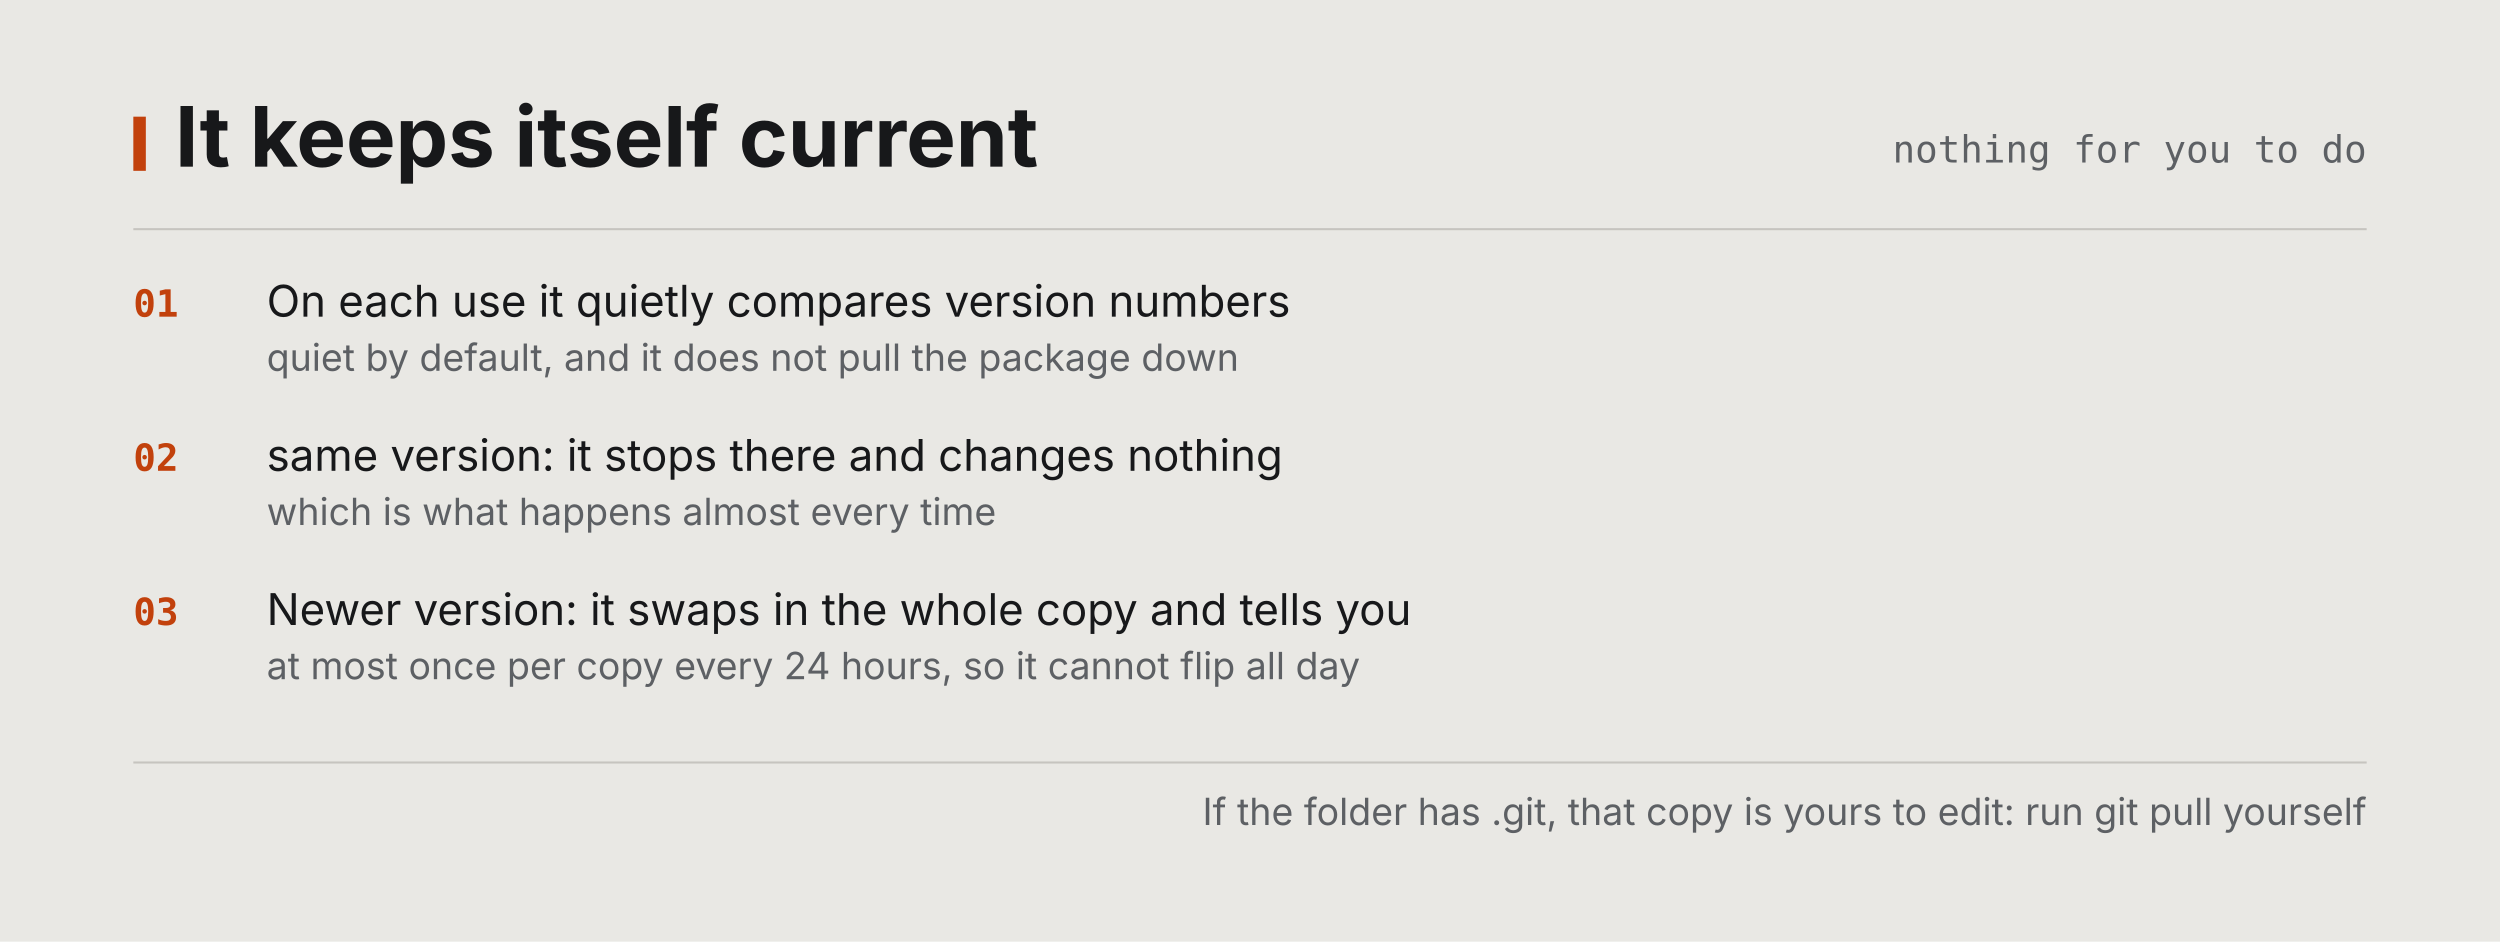
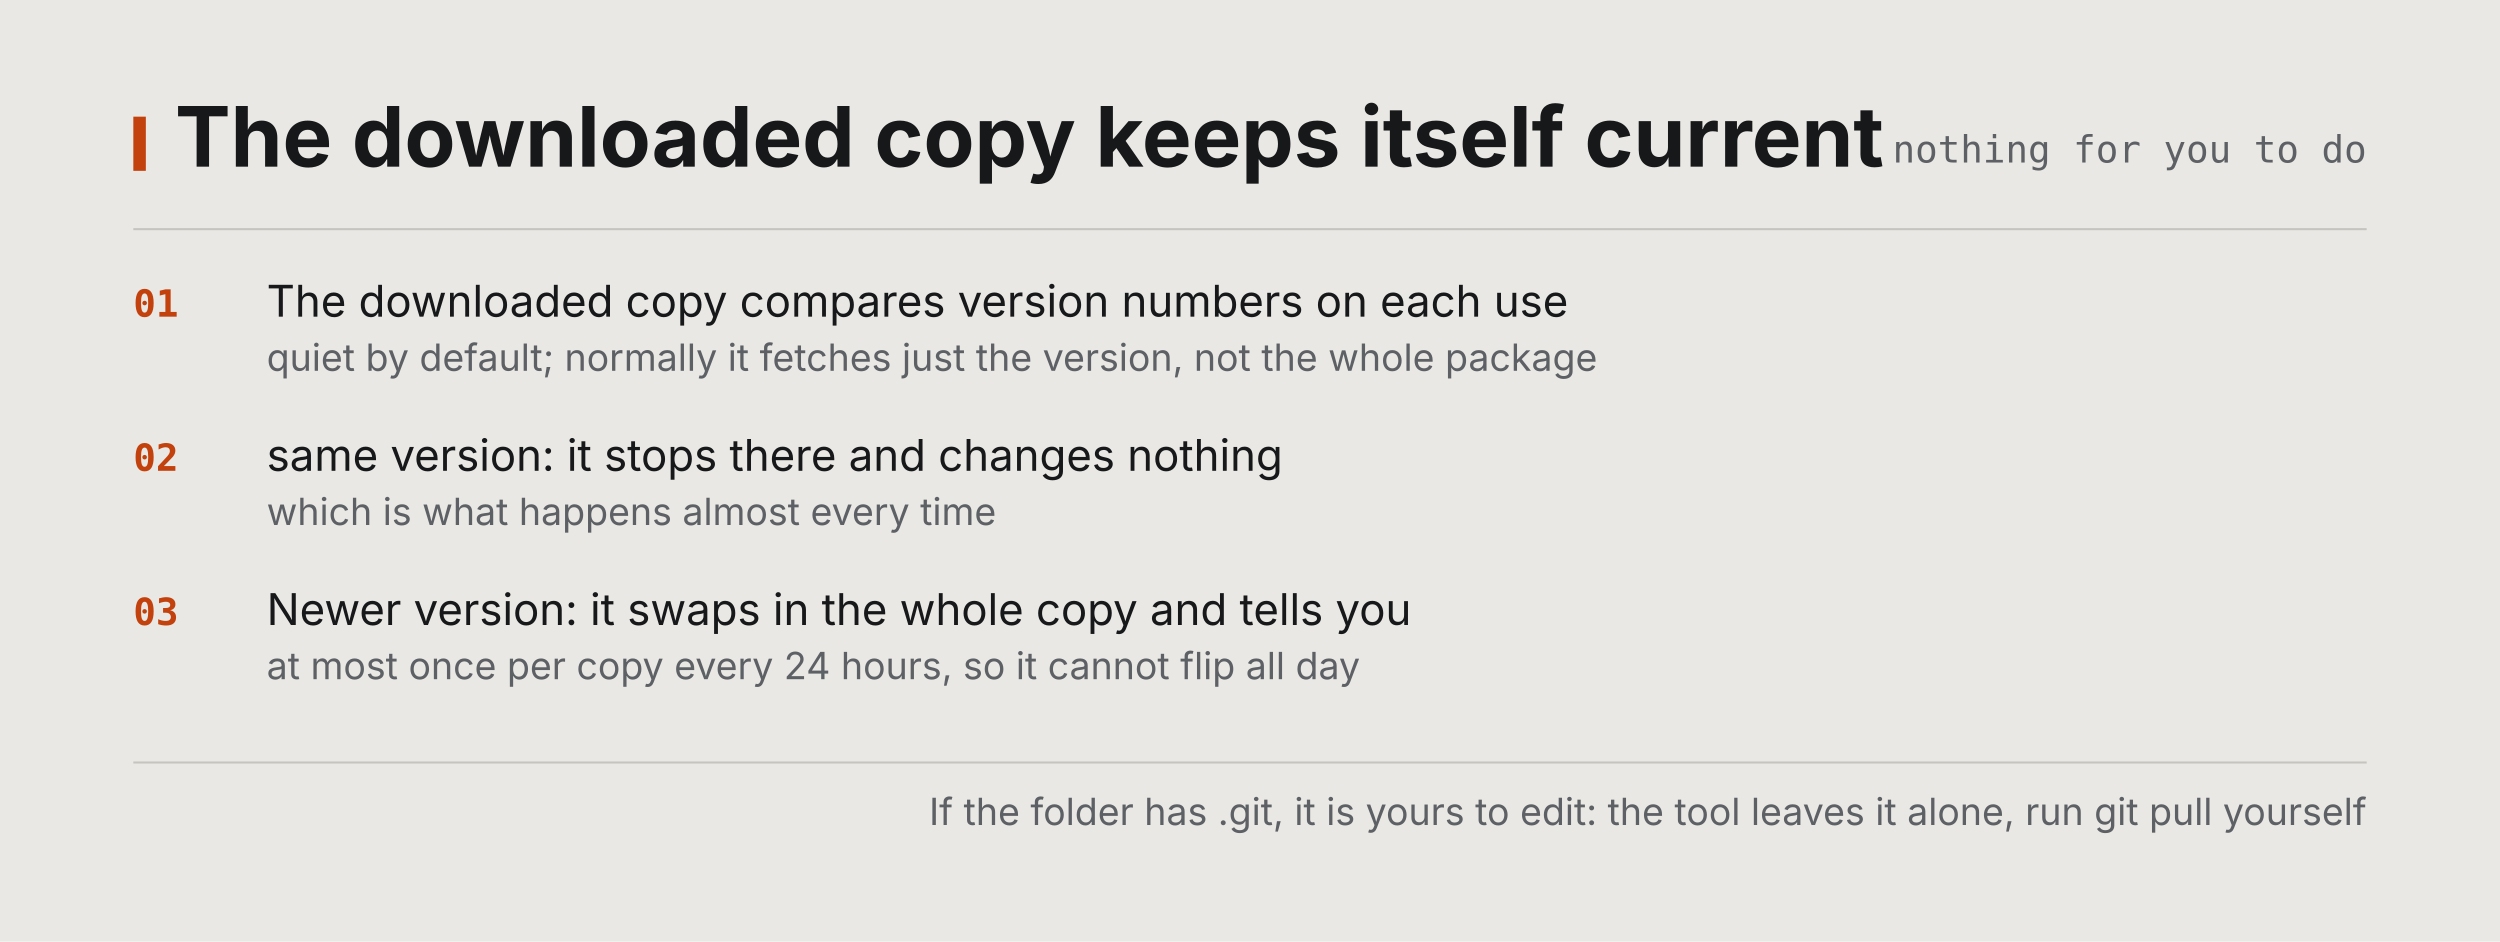
<svg xmlns="http://www.w3.org/2000/svg" width="1200" height="452" viewBox="0 0 1200 452" role="img" aria-labelledby="pfUpdateTitle pfUpdateDesc">
  <rect width="1200" height="452" fill="#E9E8E4" />
  <g id="head" font-family="-apple-system, BlinkMacSystemFont, 'Segoe UI', 'PingFang SC', sans-serif">
    <rect x="64" y="56" width="6" height="26" fill="#C2410C" />
-     <text x="84" y="80" font-size="40" font-weight="700" fill="#17181A">It keeps itself current</text>
+     <text x="84" y="80" font-size="40" font-weight="700" fill="#17181A">The downloaded copy keeps itself current</text>
    <text x="1136" y="78" text-anchor="end" font-family="ui-monospace, SFMono-Regular, Menlo, monospace" font-size="18" fill="#5D6064">nothing for you to do</text>
  </g>
  <line x1="64" y1="110" x2="1136" y2="110" stroke="#C6C4BF" stroke-width="1" />
  <g id="how" font-family="-apple-system, BlinkMacSystemFont, 'Segoe UI', 'PingFang SC', sans-serif">
    <text x="64" y="152" font-family="ui-monospace, SFMono-Regular, Menlo, monospace" font-size="18" fill="#C2410C" font-weight="700">01</text>
-     <text x="128" y="152" font-size="21" fill="#17181A">On each use it quietly compares version numbers</text>
-     <text x="128" y="178" font-size="18" fill="#5D6064">quiet by default, and it does not pull the package down</text>
+     <text x="128" y="152" font-size="21" fill="#17181A">The downloaded copy compares version numbers on each use</text>
+     <text x="128" y="178" font-size="18" fill="#5D6064">quiet by default; normally it fetches just the version, not the whole package</text>
    <text x="64" y="226" font-family="ui-monospace, SFMono-Regular, Menlo, monospace" font-size="18" fill="#C2410C" font-weight="700">02</text>
    <text x="128" y="226" font-size="21" fill="#17181A">same version: it stops there and changes nothing</text>
    <text x="128" y="252" font-size="18" fill="#5D6064">which is what happens almost every time</text>
    <text x="64" y="300" font-family="ui-monospace, SFMono-Regular, Menlo, monospace" font-size="18" fill="#C2410C" font-weight="700">03</text>
    <text x="128" y="300" font-size="21" fill="#17181A">Newer version: it swaps in the whole copy and tells you</text>
    <text x="128" y="326" font-size="18" fill="#5D6064">at most once per copy every 24 hours, so it cannot flip all day</text>
  </g>
  <line x1="64" y1="366" x2="1136" y2="366" stroke="#C6C4BF" stroke-width="1" />
-   <text x="1136" y="396" text-anchor="end" font-family="-apple-system, BlinkMacSystemFont, 'Segoe UI', 'PingFang SC', sans-serif" font-size="18" fill="#5D6064">If the folder has .git, that copy is yours to edit: run git pull yourself</text>
+   <text x="1136" y="396" text-anchor="end" font-family="-apple-system, BlinkMacSystemFont, 'Segoe UI', 'PingFang SC', sans-serif" font-size="18" fill="#5D6064">If the folder has .git, it is yours to edit: the tool leaves it alone, run git pull yourself</text>
</svg>
